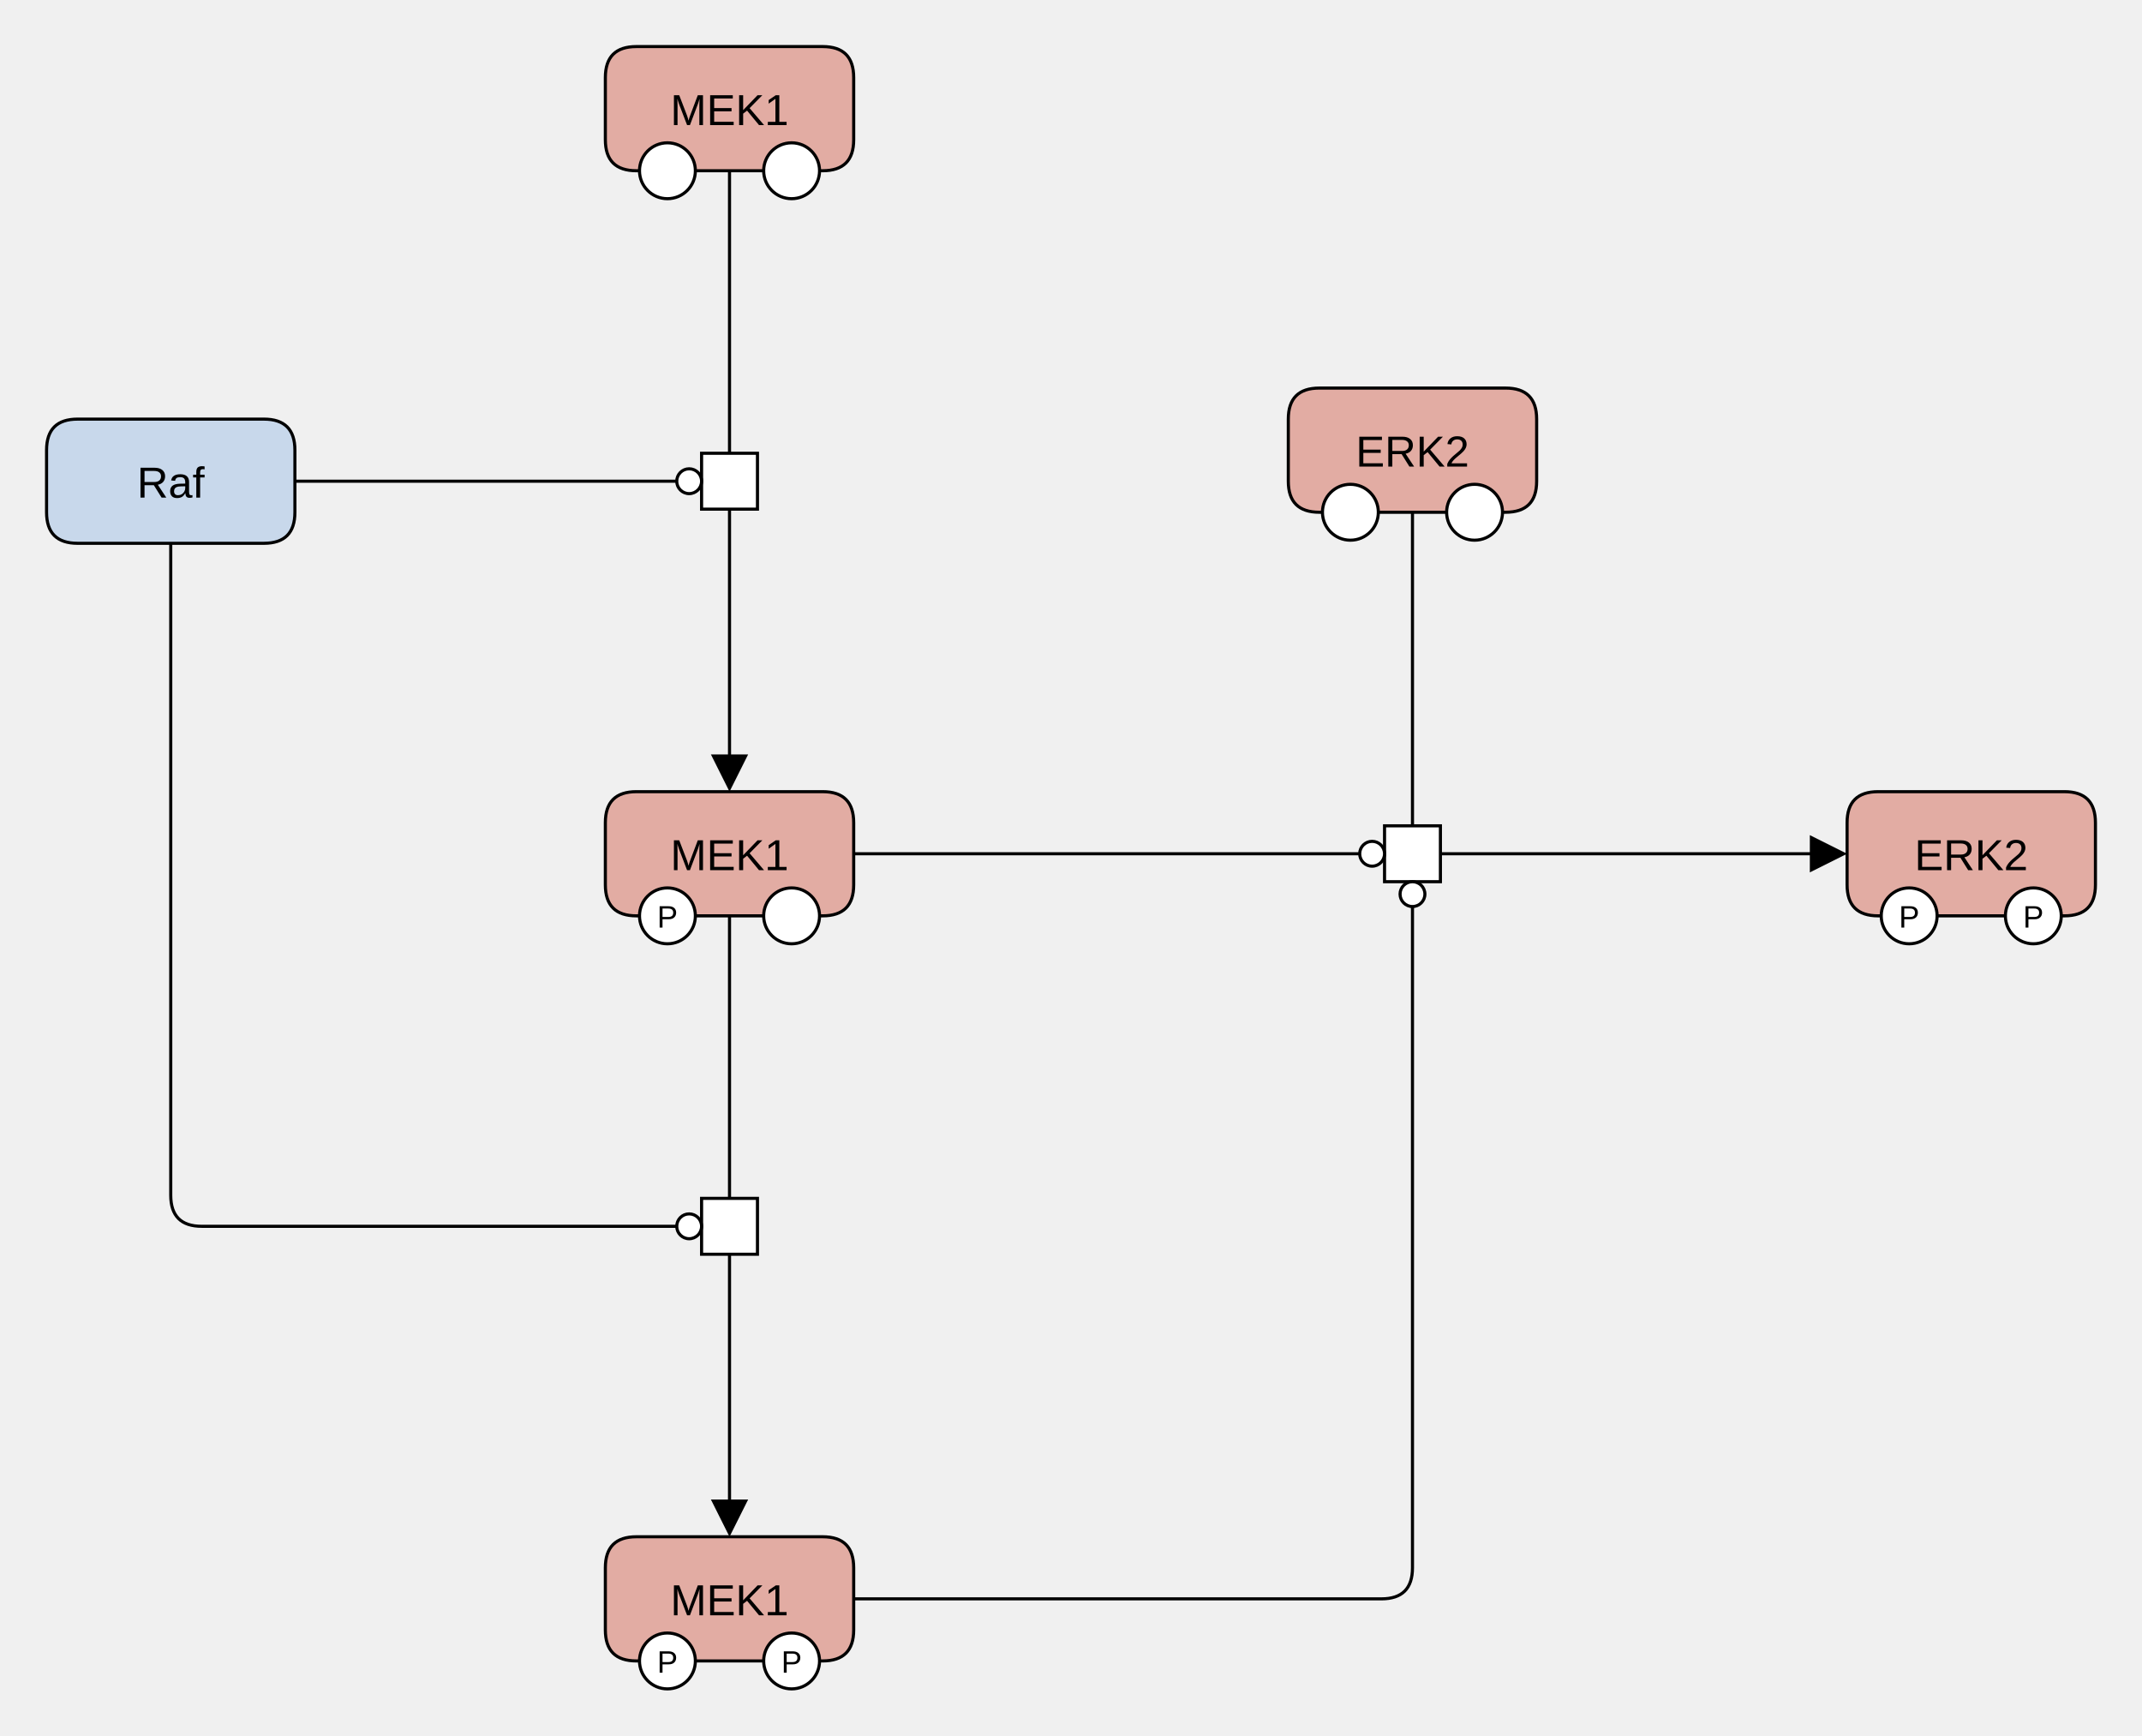
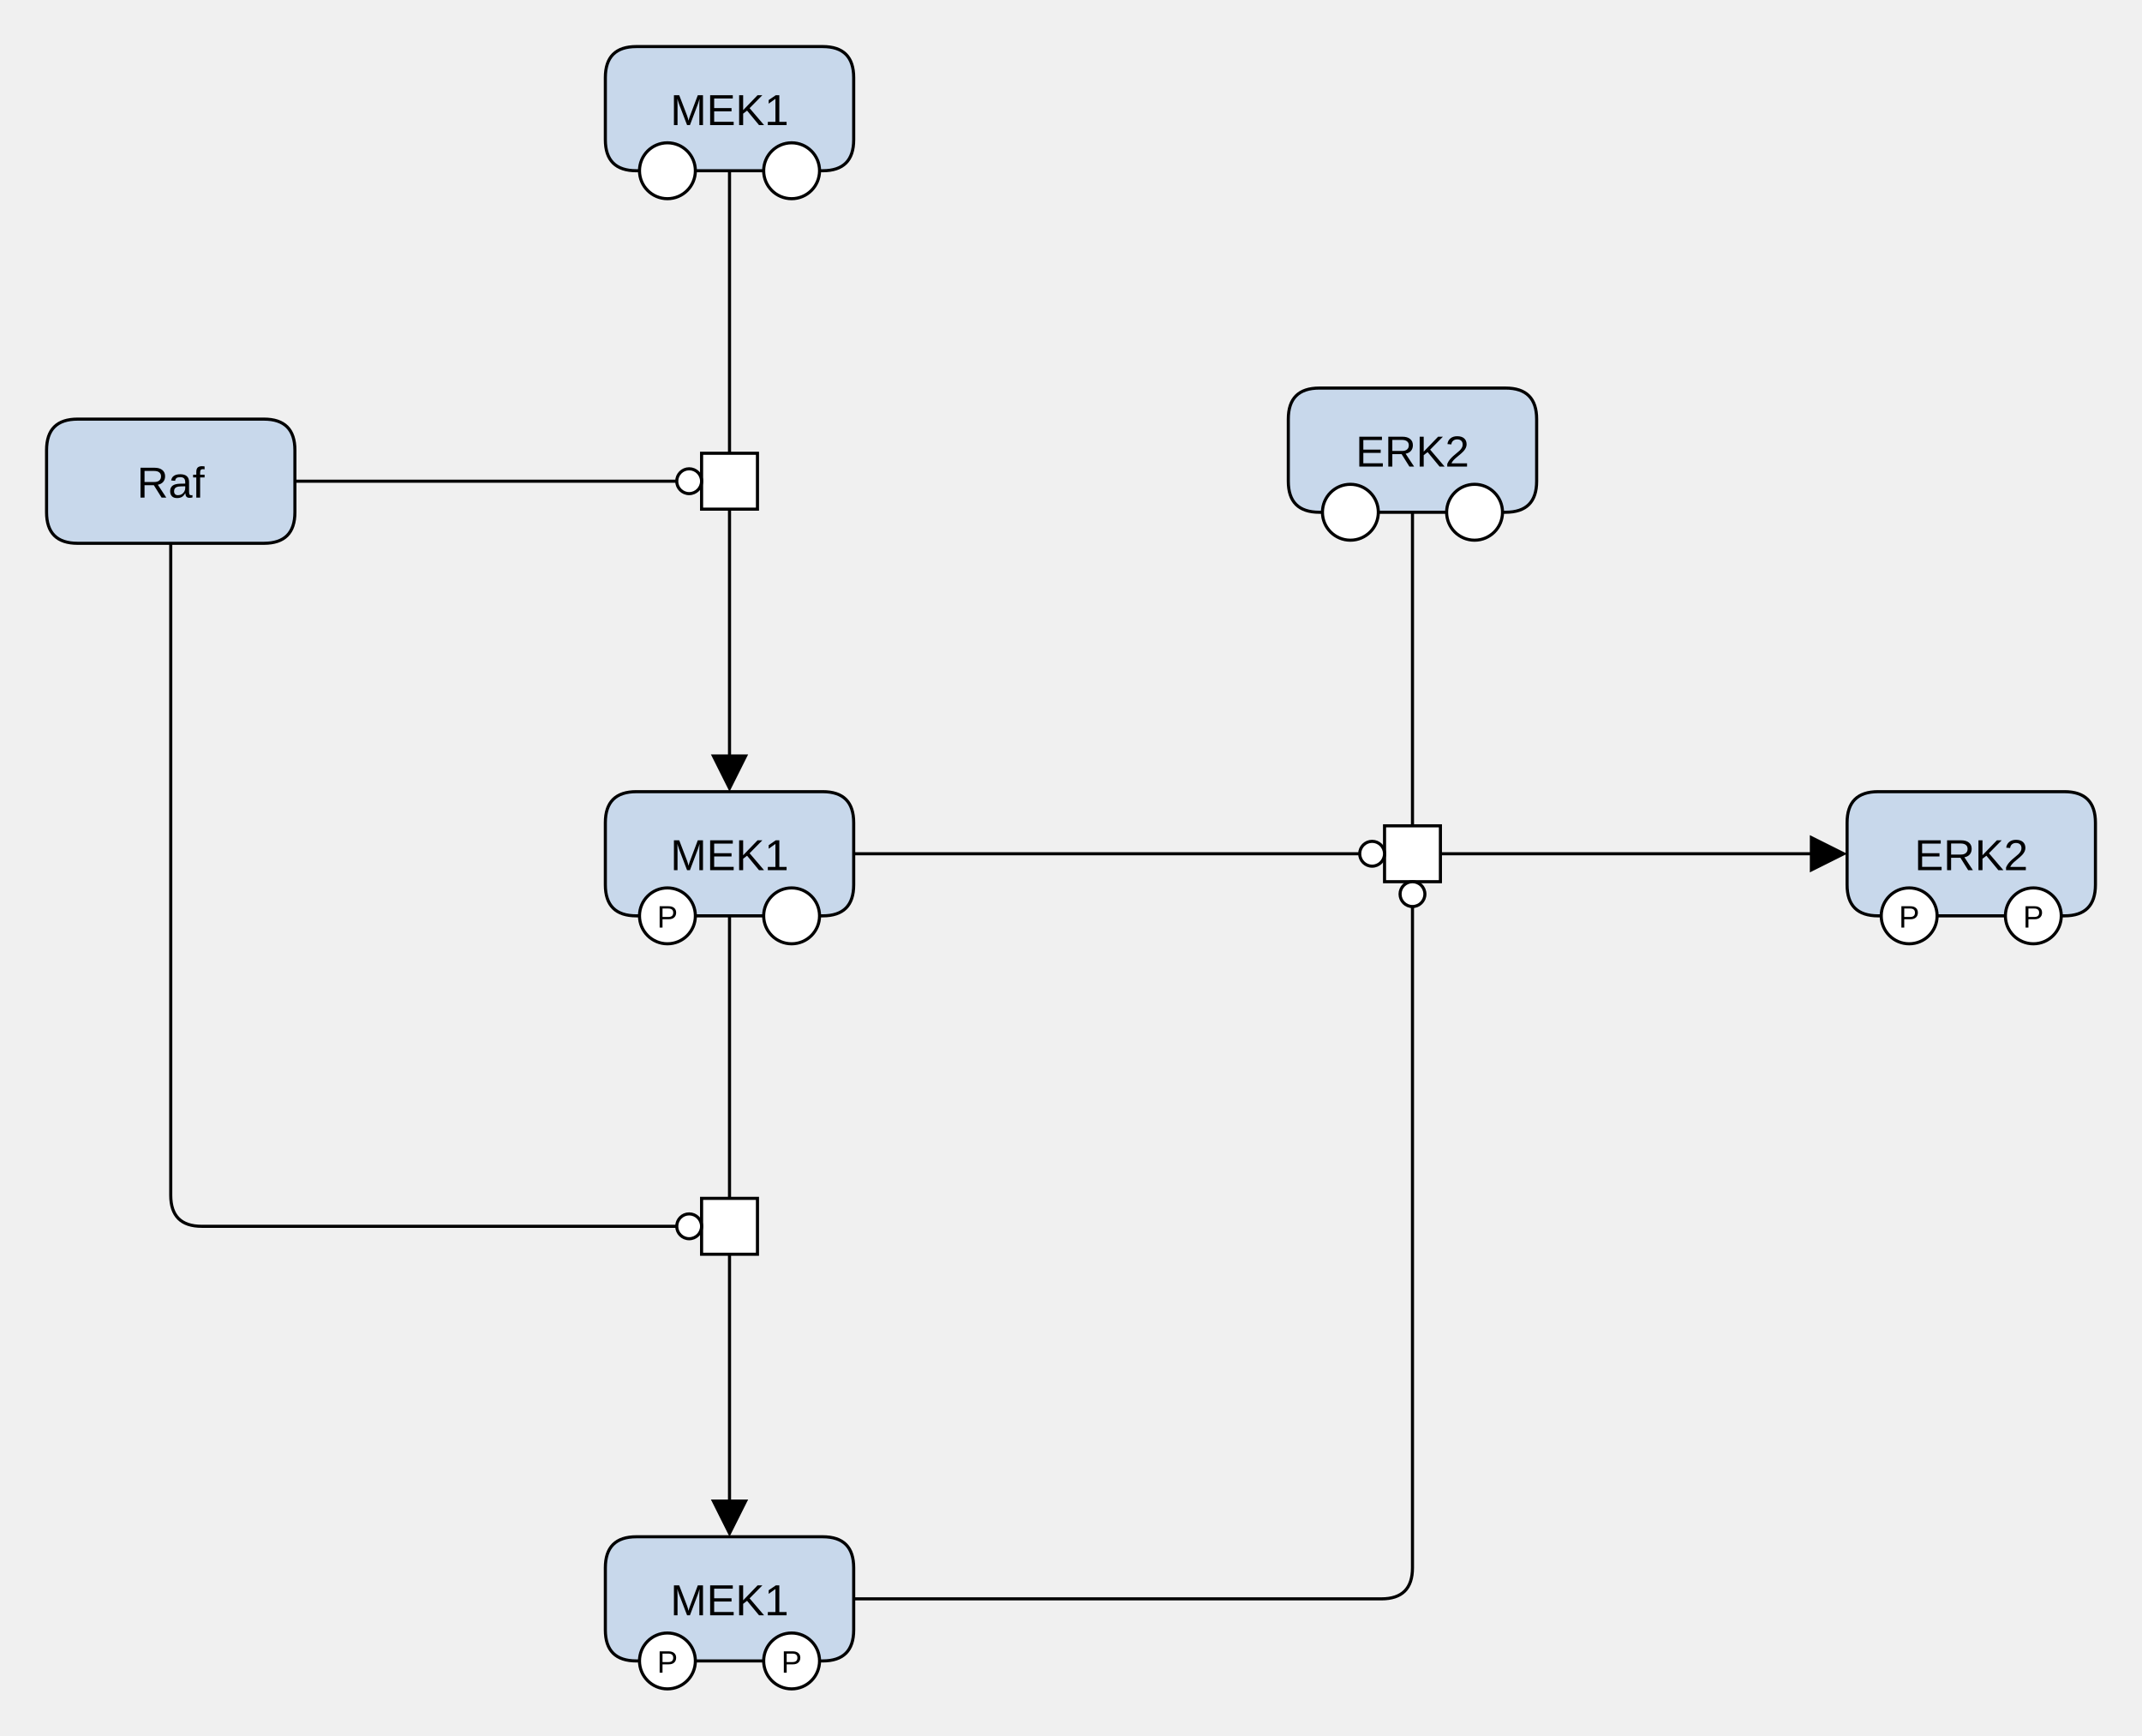
<svg xmlns="http://www.w3.org/2000/svg" width="690" height="559" viewBox="0 0 690 559" stroke-linecap="butt" stroke-miterlimit="10">
  <g transform="translate(-65,-45)">
    <path d="M80 190 Q80 180 90 180 L150 180 Q160 180 160 190 L160 210 Q160 220 150 220 L90 220 Q80 220 80 210 Z" fill="#C8D8EB" stroke="none" />
    <path d="M80 190 Q80 180 90 180 L150 180 Q160 180 160 190 L160 210 Q160 220 150 220 L90 220 Q80 220 80 210 Z" fill="none" stroke="#000000" />
    <text x="120" y="205.291" text-anchor="middle" font-family="'Dialog', Arial, Helvetica, sans-serif" font-size="14" fill="#000000" stroke="none" xml:space="preserve">Raf</text>
-     <path d="M260 70 Q260 60 270 60 L330 60 Q340 60 340 70 L340 90 Q340 100 330 100 L270 100 Q260 100 260 90 Z" fill="#E2ACA3" stroke="none" />
+     <path d="M260 70 Q260 60 270 60 L330 60 Q340 60 340 70 L340 90 Q340 100 330 100 L270 100 Q260 100 260 90 Z" fill="#C8D8EB" stroke="none" />
    <path d="M260 70 Q260 60 270 60 L330 60 Q340 60 340 70 L340 90 Q340 100 330 100 L270 100 Q260 100 260 90 Z" fill="none" stroke="#000000" />
    <text x="300" y="85.291" text-anchor="middle" font-family="'Dialog', Arial, Helvetica, sans-serif" font-size="14" fill="#000000" stroke="none" xml:space="preserve">MEK1</text>
    <path d="M271 100 C271 95.029 275.029 91 280 91 L280 91 C284.971 91 289 95.029 289 100 L289 100 C289 104.971 284.971 109 280 109 L280 109 C275.029 109 271 104.971 271 100 Z" fill="#FFFFFF" stroke="none" />
    <path d="M271 100 C271 95.029 275.029 91 280 91 L280 91 C284.971 91 289 95.029 289 100 L289 100 C289 104.971 284.971 109 280 109 L280 109 C275.029 109 271 104.971 271 100 Z" fill="none" stroke="#000000" />
    <path d="M311 100 C311 95.029 315.029 91 320 91 L320 91 C324.971 91 329 95.029 329 100 L329 100 C329 104.971 324.971 109 320 109 L320 109 C315.029 109 311 104.971 311 100 Z" fill="#FFFFFF" stroke="none" />
    <path d="M311 100 C311 95.029 315.029 91 320 91 L320 91 C324.971 91 329 95.029 329 100 L329 100 C329 104.971 324.971 109 320 109 L320 109 C315.029 109 311 104.971 311 100 Z" fill="none" stroke="#000000" />
    <path d="M291 191 L309 191 L309 209 L291 209 Z" fill="#FFFFFF" stroke="none" />
    <path d="M291 191 L309 191 L309 209 L291 209 Z" fill="none" stroke="#000000" />
-     <path d="M260 310 Q260 300 270 300 L330 300 Q340 300 340 310 L340 330 Q340 340 330 340 L270 340 Q260 340 260 330 Z" fill="#E2ACA3" stroke="none" />
+     <path d="M260 310 Q260 300 270 300 L330 300 Q340 300 340 310 L340 330 Q340 340 330 340 L270 340 Q260 340 260 330 Z" fill="#C8D8EB" stroke="none" />
    <path d="M260 310 Q260 300 270 300 L330 300 Q340 300 340 310 L340 330 Q340 340 330 340 L270 340 Q260 340 260 330 Z" fill="none" stroke="#000000" />
    <text x="300" y="325.291" text-anchor="middle" font-family="'Dialog', Arial, Helvetica, sans-serif" font-size="14" fill="#000000" stroke="none" xml:space="preserve">MEK1</text>
    <path d="M271 340 C271 335.029 275.029 331 280 331 L280 331 C284.971 331 289 335.029 289 340 L289 340 C289 344.971 284.971 349 280 349 L280 349 C275.029 349 271 344.971 271 340 Z" fill="#FFFFFF" stroke="none" />
    <path d="M271 340 C271 335.029 275.029 331 280 331 L280 331 C284.971 331 289 335.029 289 340 L289 340 C289 344.971 284.971 349 280 349 L280 349 C275.029 349 271 344.971 271 340 Z" fill="none" stroke="#000000" />
    <text x="280" y="343.779" text-anchor="middle" font-family="'Dialog', Arial, Helvetica, sans-serif" font-size="10" fill="#000000" stroke="none" xml:space="preserve">P</text>
    <path d="M311 340 C311 335.029 315.029 331 320 331 L320 331 C324.971 331 329 335.029 329 340 L329 340 C329 344.971 324.971 349 320 349 L320 349 C315.029 349 311 344.971 311 340 Z" fill="#FFFFFF" stroke="none" />
    <path d="M311 340 C311 335.029 315.029 331 320 331 L320 331 C324.971 331 329 335.029 329 340 L329 340 C329 344.971 324.971 349 320 349 L320 349 C315.029 349 311 344.971 311 340 Z" fill="none" stroke="#000000" />
    <path d="M291 431 L309 431 L309 449 L291 449 Z" fill="#FFFFFF" stroke="none" />
    <path d="M291 431 L309 431 L309 449 L291 449 Z" fill="none" stroke="#000000" />
-     <path d="M260 550 Q260 540 270 540 L330 540 Q340 540 340 550 L340 570 Q340 580 330 580 L270 580 Q260 580 260 570 Z" fill="#E2ACA3" stroke="none" />
+     <path d="M260 550 Q260 540 270 540 L330 540 Q340 540 340 550 L340 570 Q340 580 330 580 L270 580 Q260 580 260 570 Z" fill="#C8D8EB" stroke="none" />
    <path d="M260 550 Q260 540 270 540 L330 540 Q340 540 340 550 L340 570 Q340 580 330 580 L270 580 Q260 580 260 570 Z" fill="none" stroke="#000000" />
    <text x="300" y="565.291" text-anchor="middle" font-family="'Dialog', Arial, Helvetica, sans-serif" font-size="14" fill="#000000" stroke="none" xml:space="preserve">MEK1</text>
    <path d="M271 580 C271 575.029 275.029 571 280 571 L280 571 C284.971 571 289 575.029 289 580 L289 580 C289 584.971 284.971 589 280 589 L280 589 C275.029 589 271 584.971 271 580 Z" fill="#FFFFFF" stroke="none" />
    <path d="M271 580 C271 575.029 275.029 571 280 571 L280 571 C284.971 571 289 575.029 289 580 L289 580 C289 584.971 284.971 589 280 589 L280 589 C275.029 589 271 584.971 271 580 Z" fill="none" stroke="#000000" />
    <text x="280" y="583.779" text-anchor="middle" font-family="'Dialog', Arial, Helvetica, sans-serif" font-size="10" fill="#000000" stroke="none" xml:space="preserve">P</text>
    <path d="M311 580 C311 575.029 315.029 571 320 571 L320 571 C324.971 571 329 575.029 329 580 L329 580 C329 584.971 324.971 589 320 589 L320 589 C315.029 589 311 584.971 311 580 Z" fill="#FFFFFF" stroke="none" />
    <path d="M311 580 C311 575.029 315.029 571 320 571 L320 571 C324.971 571 329 575.029 329 580 L329 580 C329 584.971 324.971 589 320 589 L320 589 C315.029 589 311 584.971 311 580 Z" fill="none" stroke="#000000" />
    <text x="320" y="583.779" text-anchor="middle" font-family="'Dialog', Arial, Helvetica, sans-serif" font-size="10" fill="#000000" stroke="none" xml:space="preserve">P</text>
-     <path d="M480 180 Q480 170 490 170 L550 170 Q560 170 560 180 L560 200 Q560 210 550 210 L490 210 Q480 210 480 200 Z" fill="#E2ACA3" stroke="none" />
+     <path d="M480 180 Q480 170 490 170 L550 170 Q560 170 560 180 L560 200 Q560 210 550 210 L490 210 Q480 210 480 200 Z" fill="#C8D8EB" stroke="none" />
    <path d="M480 180 Q480 170 490 170 L550 170 Q560 170 560 180 L560 200 Q560 210 550 210 L490 210 Q480 210 480 200 Z" fill="none" stroke="#000000" />
    <text x="520" y="195.291" text-anchor="middle" font-family="'Dialog', Arial, Helvetica, sans-serif" font-size="14" fill="#000000" stroke="none" xml:space="preserve">ERK2</text>
    <path d="M491 210 C491 205.029 495.029 201 500 201 L500 201 C504.971 201 509 205.029 509 210 L509 210 C509 214.971 504.971 219 500 219 L500 219 C495.029 219 491 214.971 491 210 Z" fill="#FFFFFF" stroke="none" />
    <path d="M491 210 C491 205.029 495.029 201 500 201 L500 201 C504.971 201 509 205.029 509 210 L509 210 C509 214.971 504.971 219 500 219 L500 219 C495.029 219 491 214.971 491 210 Z" fill="none" stroke="#000000" />
    <path d="M531 210 C531 205.029 535.029 201 540 201 L540 201 C544.971 201 549 205.029 549 210 L549 210 C549 214.971 544.971 219 540 219 L540 219 C535.029 219 531 214.971 531 210 Z" fill="#FFFFFF" stroke="none" />
    <path d="M531 210 C531 205.029 535.029 201 540 201 L540 201 C544.971 201 549 205.029 549 210 L549 210 C549 214.971 544.971 219 540 219 L540 219 C535.029 219 531 214.971 531 210 Z" fill="none" stroke="#000000" />
    <path d="M511 311 L529 311 L529 329 L511 329 Z" fill="#FFFFFF" stroke="none" />
    <path d="M511 311 L529 311 L529 329 L511 329 Z" fill="none" stroke="#000000" />
-     <path d="M660 310 Q660 300 670 300 L730 300 Q740 300 740 310 L740 330 Q740 340 730 340 L670 340 Q660 340 660 330 Z" fill="#E2ACA3" stroke="none" />
+     <path d="M660 310 Q660 300 670 300 L730 300 Q740 300 740 310 L740 330 Q740 340 730 340 L670 340 Q660 340 660 330 Z" fill="#C8D8EB" stroke="none" />
    <path d="M660 310 Q660 300 670 300 L730 300 Q740 300 740 310 L740 330 Q740 340 730 340 L670 340 Q660 340 660 330 Z" fill="none" stroke="#000000" />
    <text x="700" y="325.291" text-anchor="middle" font-family="'Dialog', Arial, Helvetica, sans-serif" font-size="14" fill="#000000" stroke="none" xml:space="preserve">ERK2</text>
    <path d="M671 340 C671 335.029 675.029 331 680 331 L680 331 C684.971 331 689 335.029 689 340 L689 340 C689 344.971 684.971 349 680 349 L680 349 C675.029 349 671 344.971 671 340 Z" fill="#FFFFFF" stroke="none" />
    <path d="M671 340 C671 335.029 675.029 331 680 331 L680 331 C684.971 331 689 335.029 689 340 L689 340 C689 344.971 684.971 349 680 349 L680 349 C675.029 349 671 344.971 671 340 Z" fill="none" stroke="#000000" />
    <text x="680" y="343.779" text-anchor="middle" font-family="'Dialog', Arial, Helvetica, sans-serif" font-size="10" fill="#000000" stroke="none" xml:space="preserve">P</text>
    <path d="M711 340 C711 335.029 715.029 331 720 331 L720 331 C724.971 331 729 335.029 729 340 L729 340 C729 344.971 724.971 349 720 349 L720 349 C715.029 349 711 344.971 711 340 Z" fill="#FFFFFF" stroke="none" />
    <path d="M711 340 C711 335.029 715.029 331 720 331 L720 331 C724.971 331 729 335.029 729 340 L729 340 C729 344.971 724.971 349 720 349 L720 349 C715.029 349 711 344.971 711 340 Z" fill="none" stroke="#000000" />
    <text x="720" y="343.779" text-anchor="middle" font-family="'Dialog', Arial, Helvetica, sans-serif" font-size="10" fill="#000000" stroke="none" xml:space="preserve">P</text>
    <path d="M300 100 L300 191" fill="none" stroke="#000000" />
    <path d="M300 209 L300 289" fill="none" stroke="#000000" />
    <path d="M300 300 L294 288 L306 288 Z" fill="#000000" stroke="none" />
    <path d="M160 200 L283 200" fill="none" stroke="#000000" />
    <circle cx="287" cy="200" r="4" fill="white" stroke="#000000" />
    <path d="M300 340 L300 431" fill="none" stroke="#000000" />
    <path d="M300 449 L300 529" fill="none" stroke="#000000" />
    <path d="M300 540 L294 528 L306 528 Z" fill="#000000" stroke="none" />
    <path d="M120 220 L120 430 Q120 440 130 440 L283 440" fill="none" stroke="#000000" />
    <circle cx="287" cy="440" r="4" fill="white" stroke="#000000" />
    <path d="M520 210 L520 311" fill="none" stroke="#000000" />
    <path d="M529 320 L649 320" fill="none" stroke="#000000" />
    <path d="M660 320 L648 326 L648 314 Z" fill="#000000" stroke="none" />
    <path d="M340 320 L503 320" fill="none" stroke="#000000" />
    <circle cx="507" cy="320" r="4" fill="white" stroke="#000000" />
    <path d="M340 560 L510 560 Q520 560 520 550 L520 337" fill="none" stroke="#000000" />
    <circle cx="520" cy="333" r="4" fill="white" stroke="#000000" />
  </g>
</svg>
